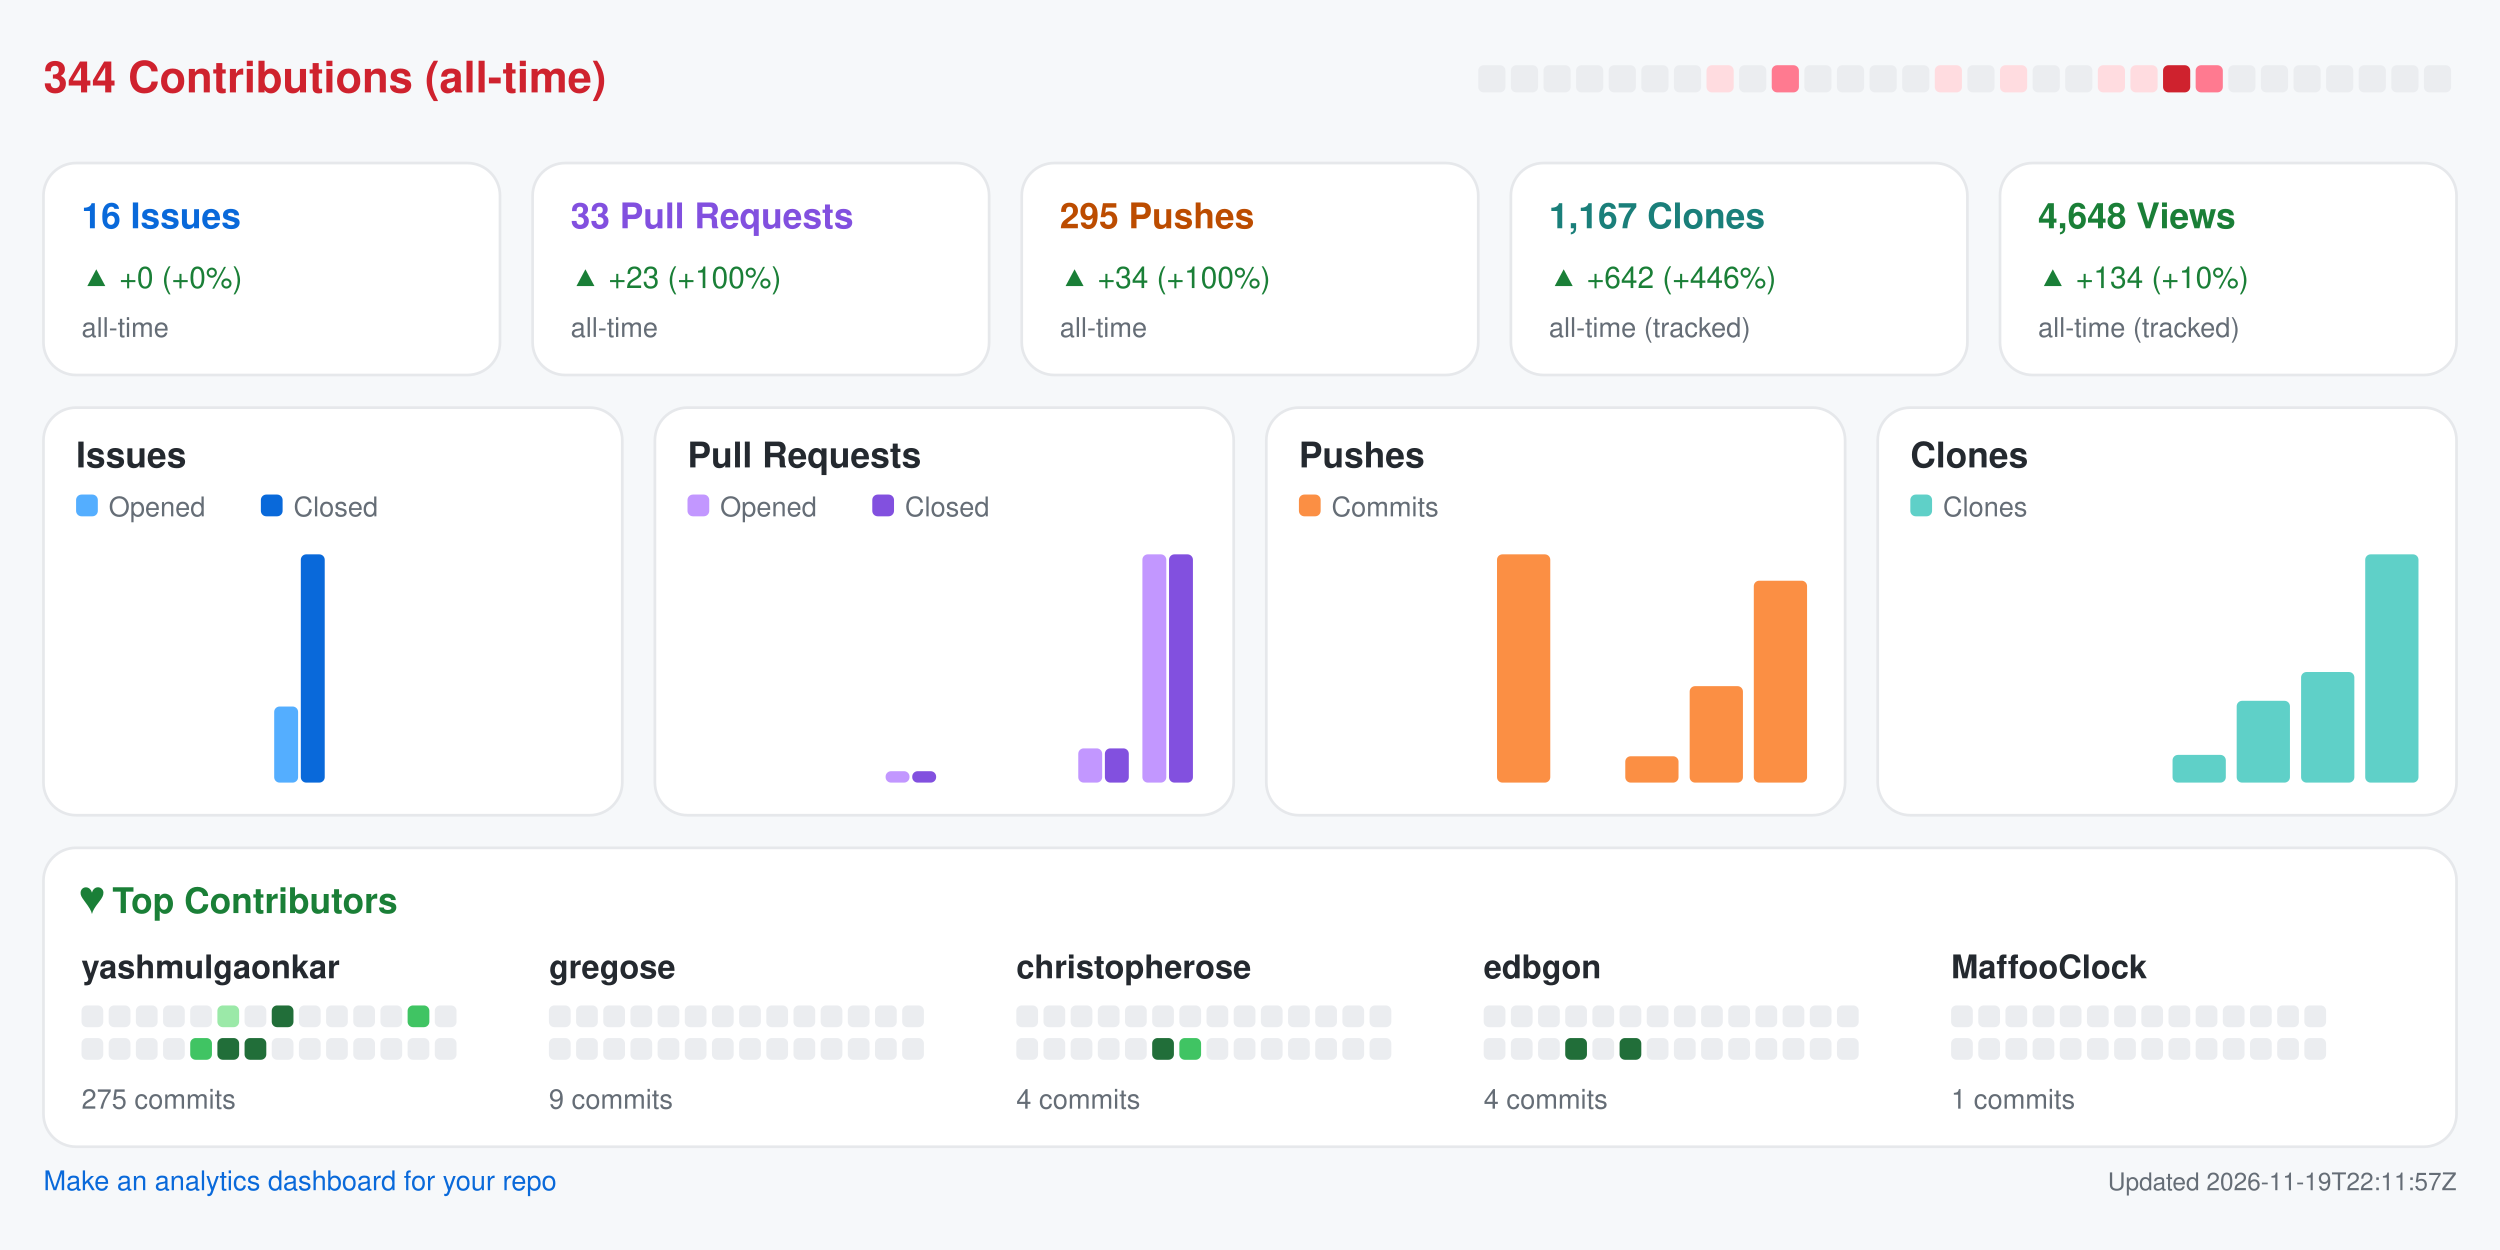
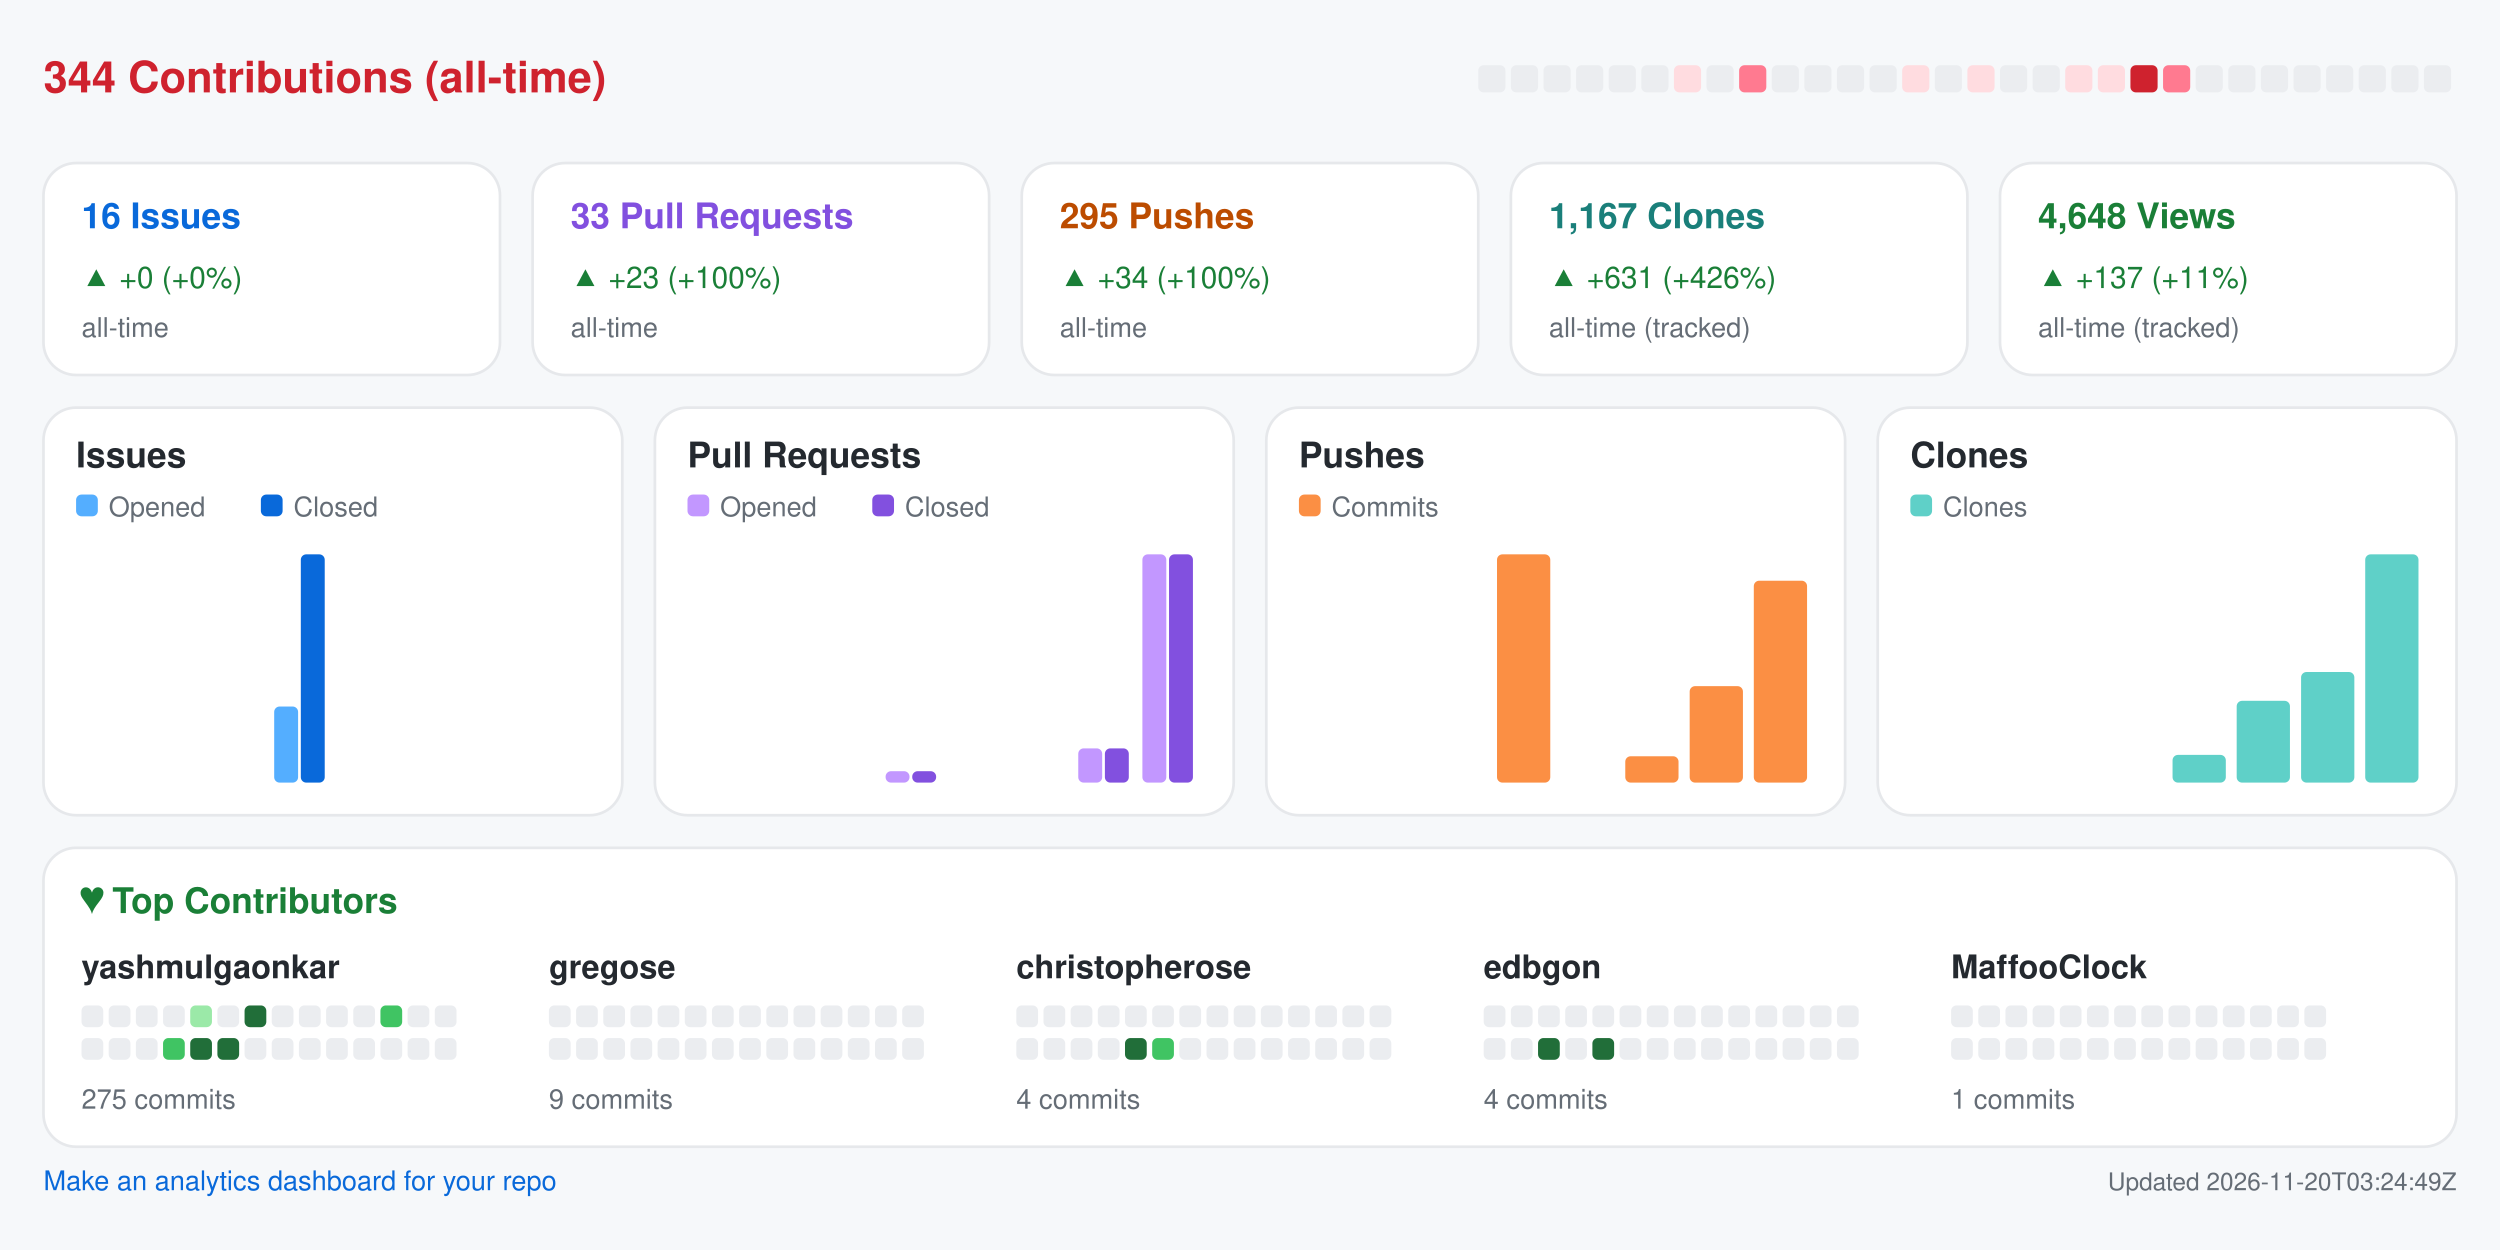
<svg xmlns="http://www.w3.org/2000/svg" width="920" height="460" viewBox="0 0 920 460" role="img" aria-label="Repository analytics for yashmulgaonkar/halo">
  <rect x="0.0" y="0.0" width="920.0" height="460.0" rx="0" fill="#f6f8fa" />
  <text x="16.0" y="34.0" fill="#cf222e" font-size="16" font-family="-apple-system,BlinkMacSystemFont,Segoe UI,Helvetica,Arial,sans-serif" font-weight="600" text-anchor="start">344 Contributions (all-time)</text>
  <rect x="544.0" y="24.0" width="10.0" height="10.0" rx="2" fill="#ebedf0" />
  <rect x="556.0" y="24.0" width="10.0" height="10.0" rx="2" fill="#ebedf0" />
  <rect x="568.0" y="24.0" width="10.0" height="10.0" rx="2" fill="#ebedf0" />
  <rect x="580.0" y="24.0" width="10.0" height="10.0" rx="2" fill="#ebedf0" />
  <rect x="592.0" y="24.0" width="10.0" height="10.0" rx="2" fill="#ebedf0" />
  <rect x="604.0" y="24.0" width="10.0" height="10.0" rx="2" fill="#ebedf0" />
-   <rect x="616.0" y="24.0" width="10.0" height="10.0" rx="2" fill="#ebedf0" />
-   <rect x="628.0" y="24.0" width="10.0" height="10.0" rx="2" fill="#ffdce0" />
-   <rect x="640.0" y="24.0" width="10.0" height="10.0" rx="2" fill="#ebedf0" />
-   <rect x="652.0" y="24.0" width="10.0" height="10.0" rx="2" fill="#ff7a90" />
+   <rect x="616.0" y="24.0" width="10.0" height="10.0" rx="2" fill="#ffdce0" />
+   <rect x="628.0" y="24.0" width="10.0" height="10.0" rx="2" fill="#ebedf0" />
+   <rect x="640.0" y="24.0" width="10.0" height="10.0" rx="2" fill="#ff7a90" />
+   <rect x="652.0" y="24.0" width="10.0" height="10.0" rx="2" fill="#ebedf0" />
  <rect x="664.0" y="24.0" width="10.0" height="10.0" rx="2" fill="#ebedf0" />
  <rect x="676.0" y="24.0" width="10.0" height="10.0" rx="2" fill="#ebedf0" />
  <rect x="688.0" y="24.0" width="10.0" height="10.0" rx="2" fill="#ebedf0" />
-   <rect x="700.0" y="24.0" width="10.0" height="10.0" rx="2" fill="#ebedf0" />
-   <rect x="712.0" y="24.0" width="10.0" height="10.0" rx="2" fill="#ffdce0" />
-   <rect x="724.0" y="24.0" width="10.0" height="10.0" rx="2" fill="#ebedf0" />
-   <rect x="736.0" y="24.0" width="10.0" height="10.0" rx="2" fill="#ffdce0" />
+   <rect x="700.0" y="24.0" width="10.0" height="10.0" rx="2" fill="#ffdce0" />
+   <rect x="712.0" y="24.0" width="10.0" height="10.0" rx="2" fill="#ebedf0" />
+   <rect x="724.0" y="24.0" width="10.0" height="10.0" rx="2" fill="#ffdce0" />
+   <rect x="736.0" y="24.0" width="10.0" height="10.0" rx="2" fill="#ebedf0" />
  <rect x="748.0" y="24.0" width="10.0" height="10.0" rx="2" fill="#ebedf0" />
-   <rect x="760.0" y="24.0" width="10.0" height="10.0" rx="2" fill="#ebedf0" />
+   <rect x="760.0" y="24.0" width="10.0" height="10.0" rx="2" fill="#ffdce0" />
  <rect x="772.0" y="24.0" width="10.0" height="10.0" rx="2" fill="#ffdce0" />
-   <rect x="784.0" y="24.0" width="10.0" height="10.0" rx="2" fill="#ffdce0" />
-   <rect x="796.0" y="24.0" width="10.0" height="10.0" rx="2" fill="#cf222e" />
-   <rect x="808.0" y="24.0" width="10.0" height="10.0" rx="2" fill="#ff7a90" />
+   <rect x="784.0" y="24.0" width="10.0" height="10.0" rx="2" fill="#cf222e" />
+   <rect x="796.0" y="24.0" width="10.0" height="10.0" rx="2" fill="#ff7a90" />
+   <rect x="808.0" y="24.0" width="10.0" height="10.0" rx="2" fill="#ebedf0" />
  <rect x="820.0" y="24.0" width="10.0" height="10.0" rx="2" fill="#ebedf0" />
  <rect x="832.0" y="24.0" width="10.0" height="10.0" rx="2" fill="#ebedf0" />
  <rect x="844.0" y="24.0" width="10.0" height="10.0" rx="2" fill="#ebedf0" />
  <rect x="856.0" y="24.0" width="10.0" height="10.0" rx="2" fill="#ebedf0" />
  <rect x="868.0" y="24.0" width="10.0" height="10.0" rx="2" fill="#ebedf0" />
  <rect x="880.0" y="24.0" width="10.0" height="10.0" rx="2" fill="#ebedf0" />
  <rect x="892.0" y="24.0" width="10.0" height="10.0" rx="2" fill="#ebedf0" />
  <rect x="16.0" y="60.0" width="168.0" height="78.0" rx="12" fill="#ffffff" stroke="#e6e8eb" />
  <text x="30.0" y="84.0" fill="#0969da" font-size="13" font-family="-apple-system,BlinkMacSystemFont,Segoe UI,Helvetica,Arial,sans-serif" font-weight="600" text-anchor="start">16 Issues</text>
  <text x="30.0" y="106.0" fill="#1a7f37" font-size="11" font-family="-apple-system,BlinkMacSystemFont,Segoe UI,Helvetica,Arial,sans-serif" font-weight="400" text-anchor="start">▲ +0 (+0%)</text>
  <text x="30.0" y="124.0" fill="#656d76" font-size="10" font-family="-apple-system,BlinkMacSystemFont,Segoe UI,Helvetica,Arial,sans-serif" font-weight="400" text-anchor="start">all-time</text>
  <rect x="196.0" y="60.0" width="168.0" height="78.0" rx="12" fill="#ffffff" stroke="#e6e8eb" />
  <text x="210.0" y="84.0" fill="#8250df" font-size="13" font-family="-apple-system,BlinkMacSystemFont,Segoe UI,Helvetica,Arial,sans-serif" font-weight="600" text-anchor="start">33 Pull Requests</text>
  <text x="210.0" y="106.0" fill="#1a7f37" font-size="11" font-family="-apple-system,BlinkMacSystemFont,Segoe UI,Helvetica,Arial,sans-serif" font-weight="400" text-anchor="start">▲ +23 (+100%)</text>
  <text x="210.0" y="124.0" fill="#656d76" font-size="10" font-family="-apple-system,BlinkMacSystemFont,Segoe UI,Helvetica,Arial,sans-serif" font-weight="400" text-anchor="start">all-time</text>
  <rect x="376.0" y="60.0" width="168.0" height="78.0" rx="12" fill="#ffffff" stroke="#e6e8eb" />
  <text x="390.0" y="84.0" fill="#bc4c00" font-size="13" font-family="-apple-system,BlinkMacSystemFont,Segoe UI,Helvetica,Arial,sans-serif" font-weight="600" text-anchor="start">295 Pushes</text>
  <text x="390.0" y="106.0" fill="#1a7f37" font-size="11" font-family="-apple-system,BlinkMacSystemFont,Segoe UI,Helvetica,Arial,sans-serif" font-weight="400" text-anchor="start">▲ +34 (+100%)</text>
  <text x="390.0" y="124.0" fill="#656d76" font-size="10" font-family="-apple-system,BlinkMacSystemFont,Segoe UI,Helvetica,Arial,sans-serif" font-weight="400" text-anchor="start">all-time</text>
  <rect x="556.0" y="60.0" width="168.0" height="78.0" rx="12" fill="#ffffff" stroke="#e6e8eb" />
  <text x="570.0" y="84.0" fill="#1a7f7a" font-size="13" font-family="-apple-system,BlinkMacSystemFont,Segoe UI,Helvetica,Arial,sans-serif" font-weight="600" text-anchor="start">1,167 Clones</text>
-   <text x="570.0" y="106.0" fill="#1a7f37" font-size="11" font-family="-apple-system,BlinkMacSystemFont,Segoe UI,Helvetica,Arial,sans-serif" font-weight="400" text-anchor="start">▲ +642 (+446%)</text>
+   <text x="570.0" y="106.0" fill="#1a7f37" font-size="11" font-family="-apple-system,BlinkMacSystemFont,Segoe UI,Helvetica,Arial,sans-serif" font-weight="400" text-anchor="start">▲ +631 (+426%)</text>
  <text x="570.0" y="124.0" fill="#656d76" font-size="10" font-family="-apple-system,BlinkMacSystemFont,Segoe UI,Helvetica,Arial,sans-serif" font-weight="400" text-anchor="start">all-time (tracked)</text>
  <rect x="736.0" y="60.0" width="168.0" height="78.0" rx="12" fill="#ffffff" stroke="#e6e8eb" />
  <text x="750.0" y="84.0" fill="#1a7f37" font-size="13" font-family="-apple-system,BlinkMacSystemFont,Segoe UI,Helvetica,Arial,sans-serif" font-weight="600" text-anchor="start">4,648 Views</text>
-   <text x="750.0" y="106.0" fill="#1a7f37" font-size="11" font-family="-apple-system,BlinkMacSystemFont,Segoe UI,Helvetica,Arial,sans-serif" font-weight="400" text-anchor="start">▲ +134 (+10%)</text>
+   <text x="750.0" y="106.0" fill="#1a7f37" font-size="11" font-family="-apple-system,BlinkMacSystemFont,Segoe UI,Helvetica,Arial,sans-serif" font-weight="400" text-anchor="start">▲ +137 (+11%)</text>
  <text x="750.0" y="124.0" fill="#656d76" font-size="10" font-family="-apple-system,BlinkMacSystemFont,Segoe UI,Helvetica,Arial,sans-serif" font-weight="400" text-anchor="start">all-time (tracked)</text>
  <rect x="16.0" y="150.0" width="213.0" height="150.0" rx="12" fill="#ffffff" stroke="#e6e8eb" />
  <text x="28.0" y="172.0" fill="#24292f" font-size="13" font-family="-apple-system,BlinkMacSystemFont,Segoe UI,Helvetica,Arial,sans-serif" font-weight="600" text-anchor="start">Issues</text>
  <rect x="28.0" y="182.0" width="8.0" height="8.0" rx="2" fill="#54aeff" />
  <text x="40.0" y="190.0" fill="#656d76" font-size="10" font-family="-apple-system,BlinkMacSystemFont,Segoe UI,Helvetica,Arial,sans-serif" font-weight="400" text-anchor="start">Opened</text>
  <rect x="96.0" y="182.0" width="8.0" height="8.0" rx="2" fill="#0969da" />
  <text x="108.0" y="190.0" fill="#656d76" font-size="10" font-family="-apple-system,BlinkMacSystemFont,Segoe UI,Helvetica,Arial,sans-serif" font-weight="400" text-anchor="start">Closed</text>
  <rect x="30.0" y="288.0" width="8.8" height="0.0" rx="2" fill="#54aeff" />
  <rect x="39.8" y="288.0" width="8.8" height="0.0" rx="2" fill="#0969da" />
  <rect x="53.6" y="288.0" width="8.8" height="0.0" rx="2" fill="#54aeff" />
  <rect x="63.4" y="288.0" width="8.8" height="0.0" rx="2" fill="#0969da" />
  <rect x="77.2" y="288.0" width="8.8" height="0.0" rx="2" fill="#54aeff" />
  <rect x="87.1" y="288.0" width="8.8" height="0.0" rx="2" fill="#0969da" />
  <rect x="100.9" y="260.0" width="8.8" height="28.0" rx="2" fill="#54aeff" />
  <rect x="110.7" y="204.0" width="8.8" height="84.0" rx="2" fill="#0969da" />
  <rect x="124.5" y="288.0" width="8.8" height="0.0" rx="2" fill="#54aeff" />
  <rect x="134.3" y="288.0" width="8.8" height="0.0" rx="2" fill="#0969da" />
  <rect x="148.1" y="288.0" width="8.8" height="0.0" rx="2" fill="#54aeff" />
  <rect x="157.9" y="288.0" width="8.8" height="0.0" rx="2" fill="#0969da" />
  <rect x="171.8" y="288.0" width="8.8" height="0.0" rx="2" fill="#54aeff" />
  <rect x="181.6" y="288.0" width="8.8" height="0.0" rx="2" fill="#0969da" />
  <rect x="195.4" y="288.0" width="8.8" height="0.0" rx="2" fill="#54aeff" />
  <rect x="205.2" y="288.0" width="8.8" height="0.0" rx="2" fill="#0969da" />
  <rect x="241.0" y="150.0" width="213.0" height="150.0" rx="12" fill="#ffffff" stroke="#e6e8eb" />
  <text x="253.0" y="172.0" fill="#24292f" font-size="13" font-family="-apple-system,BlinkMacSystemFont,Segoe UI,Helvetica,Arial,sans-serif" font-weight="600" text-anchor="start">Pull Requests</text>
  <rect x="253.0" y="182.0" width="8.0" height="8.0" rx="2" fill="#c297ff" />
  <text x="265.0" y="190.0" fill="#656d76" font-size="10" font-family="-apple-system,BlinkMacSystemFont,Segoe UI,Helvetica,Arial,sans-serif" font-weight="400" text-anchor="start">Opened</text>
  <rect x="321.0" y="182.0" width="8.0" height="8.0" rx="2" fill="#8250df" />
  <text x="333.0" y="190.0" fill="#656d76" font-size="10" font-family="-apple-system,BlinkMacSystemFont,Segoe UI,Helvetica,Arial,sans-serif" font-weight="400" text-anchor="start">Closed</text>
  <rect x="255.0" y="288.0" width="8.8" height="0.0" rx="2" fill="#c297ff" />
  <rect x="264.8" y="288.0" width="8.8" height="0.0" rx="2" fill="#8250df" />
  <rect x="278.6" y="288.0" width="8.8" height="0.0" rx="2" fill="#c297ff" />
  <rect x="288.4" y="288.0" width="8.8" height="0.0" rx="2" fill="#8250df" />
  <rect x="302.2" y="288.0" width="8.8" height="0.0" rx="2" fill="#c297ff" />
  <rect x="312.1" y="288.0" width="8.8" height="0.0" rx="2" fill="#8250df" />
  <rect x="325.9" y="283.8" width="8.8" height="4.2" rx="2" fill="#c297ff" />
  <rect x="335.7" y="283.8" width="8.8" height="4.2" rx="2" fill="#8250df" />
  <rect x="349.5" y="288.0" width="8.8" height="0.0" rx="2" fill="#c297ff" />
  <rect x="359.3" y="288.0" width="8.8" height="0.0" rx="2" fill="#8250df" />
  <rect x="373.1" y="288.0" width="8.8" height="0.0" rx="2" fill="#c297ff" />
  <rect x="382.9" y="288.0" width="8.8" height="0.0" rx="2" fill="#8250df" />
  <rect x="396.8" y="275.4" width="8.8" height="12.6" rx="2" fill="#c297ff" />
  <rect x="406.6" y="275.4" width="8.8" height="12.6" rx="2" fill="#8250df" />
  <rect x="420.4" y="204.0" width="8.8" height="84.0" rx="2" fill="#c297ff" />
  <rect x="430.2" y="204.0" width="8.8" height="84.0" rx="2" fill="#8250df" />
  <rect x="466.0" y="150.0" width="213.0" height="150.0" rx="12" fill="#ffffff" stroke="#e6e8eb" />
  <text x="478.0" y="172.0" fill="#24292f" font-size="13" font-family="-apple-system,BlinkMacSystemFont,Segoe UI,Helvetica,Arial,sans-serif" font-weight="600" text-anchor="start">Pushes</text>
  <rect x="478.0" y="182.0" width="8.0" height="8.0" rx="2" fill="#fb8f44" />
  <text x="490.0" y="190.0" fill="#656d76" font-size="10" font-family="-apple-system,BlinkMacSystemFont,Segoe UI,Helvetica,Arial,sans-serif" font-weight="400" text-anchor="start">Commits</text>
  <rect x="480.0" y="288.0" width="19.6" height="0.0" rx="2" fill="#fb8f44" />
  <rect x="503.6" y="288.0" width="19.6" height="0.0" rx="2" fill="#fb8f44" />
  <rect x="527.2" y="288.0" width="19.6" height="0.0" rx="2" fill="#fb8f44" />
  <rect x="550.9" y="204.0" width="19.6" height="84.0" rx="2" fill="#fb8f44" />
  <rect x="574.5" y="288.0" width="19.6" height="0.0" rx="2" fill="#fb8f44" />
  <rect x="598.1" y="278.3" width="19.6" height="9.7" rx="2" fill="#fb8f44" />
  <rect x="621.8" y="252.5" width="19.6" height="35.5" rx="2" fill="#fb8f44" />
  <rect x="645.4" y="213.7" width="19.6" height="74.3" rx="2" fill="#fb8f44" />
  <rect x="691.0" y="150.0" width="213.0" height="150.0" rx="12" fill="#ffffff" stroke="#e6e8eb" />
  <text x="703.0" y="172.0" fill="#24292f" font-size="13" font-family="-apple-system,BlinkMacSystemFont,Segoe UI,Helvetica,Arial,sans-serif" font-weight="600" text-anchor="start">Clones</text>
  <rect x="703.0" y="182.0" width="8.0" height="8.0" rx="2" fill="#5fd0c8" />
  <text x="715.0" y="190.0" fill="#656d76" font-size="10" font-family="-apple-system,BlinkMacSystemFont,Segoe UI,Helvetica,Arial,sans-serif" font-weight="400" text-anchor="start">Clones</text>
  <rect x="705.0" y="288.0" width="19.6" height="0.0" rx="2" fill="#5fd0c8" />
  <rect x="728.6" y="288.0" width="19.6" height="0.0" rx="2" fill="#5fd0c8" />
  <rect x="752.2" y="288.0" width="19.6" height="0.0" rx="2" fill="#5fd0c8" />
  <rect x="775.9" y="288.0" width="19.6" height="0.0" rx="2" fill="#5fd0c8" />
  <rect x="799.5" y="277.8" width="19.6" height="10.2" rx="2" fill="#5fd0c8" />
  <rect x="823.1" y="257.9" width="19.6" height="30.1" rx="2" fill="#5fd0c8" />
  <rect x="846.8" y="247.3" width="19.6" height="40.7" rx="2" fill="#5fd0c8" />
  <rect x="870.4" y="204.0" width="19.6" height="84.0" rx="2" fill="#5fd0c8" />
  <rect x="16.0" y="312.0" width="888.0" height="110.0" rx="12" fill="#ffffff" stroke="#e6e8eb" />
  <text x="30.0" y="336.0" fill="#1a7f37" font-size="13" font-family="-apple-system,BlinkMacSystemFont,Segoe UI,Helvetica,Arial,sans-serif" font-weight="600" text-anchor="start">♥  Top Contributors</text>
  <text x="30.0" y="360.0" fill="#24292f" font-size="12" font-family="-apple-system,BlinkMacSystemFont,Segoe UI,Helvetica,Arial,sans-serif" font-weight="600" text-anchor="start">yashmulgaonkar</text>
  <rect x="30.0" y="370.0" width="8.0" height="8.0" rx="2" fill="#ebedf0" />
  <rect x="40.0" y="370.0" width="8.0" height="8.0" rx="2" fill="#ebedf0" />
  <rect x="50.0" y="370.0" width="8.0" height="8.0" rx="2" fill="#ebedf0" />
  <rect x="60.0" y="370.0" width="8.0" height="8.0" rx="2" fill="#ebedf0" />
-   <rect x="70.0" y="370.0" width="8.0" height="8.0" rx="2" fill="#ebedf0" />
-   <rect x="80.0" y="370.0" width="8.0" height="8.0" rx="2" fill="#9be9a8" />
-   <rect x="90.0" y="370.0" width="8.0" height="8.0" rx="2" fill="#ebedf0" />
-   <rect x="100.0" y="370.0" width="8.0" height="8.0" rx="2" fill="#216e39" />
+   <rect x="70.0" y="370.0" width="8.0" height="8.0" rx="2" fill="#9be9a8" />
+   <rect x="80.0" y="370.0" width="8.0" height="8.0" rx="2" fill="#ebedf0" />
+   <rect x="90.0" y="370.0" width="8.0" height="8.0" rx="2" fill="#216e39" />
+   <rect x="100.0" y="370.0" width="8.0" height="8.0" rx="2" fill="#ebedf0" />
  <rect x="110.0" y="370.0" width="8.0" height="8.0" rx="2" fill="#ebedf0" />
  <rect x="120.0" y="370.0" width="8.0" height="8.0" rx="2" fill="#ebedf0" />
  <rect x="130.0" y="370.0" width="8.0" height="8.0" rx="2" fill="#ebedf0" />
-   <rect x="140.0" y="370.0" width="8.0" height="8.0" rx="2" fill="#ebedf0" />
-   <rect x="150.0" y="370.0" width="8.0" height="8.0" rx="2" fill="#40c463" />
+   <rect x="140.0" y="370.0" width="8.0" height="8.0" rx="2" fill="#40c463" />
+   <rect x="150.0" y="370.0" width="8.0" height="8.0" rx="2" fill="#ebedf0" />
  <rect x="160.0" y="370.0" width="8.0" height="8.0" rx="2" fill="#ebedf0" />
  <rect x="30.0" y="382.0" width="8.0" height="8.0" rx="2" fill="#ebedf0" />
  <rect x="40.0" y="382.0" width="8.0" height="8.0" rx="2" fill="#ebedf0" />
  <rect x="50.0" y="382.0" width="8.0" height="8.0" rx="2" fill="#ebedf0" />
-   <rect x="60.0" y="382.0" width="8.0" height="8.0" rx="2" fill="#ebedf0" />
-   <rect x="70.0" y="382.0" width="8.0" height="8.0" rx="2" fill="#40c463" />
+   <rect x="60.0" y="382.0" width="8.0" height="8.0" rx="2" fill="#40c463" />
+   <rect x="70.0" y="382.0" width="8.0" height="8.0" rx="2" fill="#216e39" />
  <rect x="80.0" y="382.0" width="8.0" height="8.0" rx="2" fill="#216e39" />
-   <rect x="90.0" y="382.0" width="8.0" height="8.0" rx="2" fill="#216e39" />
+   <rect x="90.0" y="382.0" width="8.0" height="8.0" rx="2" fill="#ebedf0" />
  <rect x="100.0" y="382.0" width="8.0" height="8.0" rx="2" fill="#ebedf0" />
  <rect x="110.0" y="382.0" width="8.0" height="8.0" rx="2" fill="#ebedf0" />
  <rect x="120.0" y="382.0" width="8.0" height="8.0" rx="2" fill="#ebedf0" />
  <rect x="130.0" y="382.0" width="8.0" height="8.0" rx="2" fill="#ebedf0" />
  <rect x="140.0" y="382.0" width="8.0" height="8.0" rx="2" fill="#ebedf0" />
  <rect x="150.0" y="382.0" width="8.0" height="8.0" rx="2" fill="#ebedf0" />
  <rect x="160.0" y="382.0" width="8.0" height="8.0" rx="2" fill="#ebedf0" />
  <text x="30.0" y="408.0" fill="#656d76" font-size="10" font-family="-apple-system,BlinkMacSystemFont,Segoe UI,Helvetica,Arial,sans-serif" font-weight="400" text-anchor="start">275 commits</text>
  <text x="202.0" y="360.0" fill="#24292f" font-size="12" font-family="-apple-system,BlinkMacSystemFont,Segoe UI,Helvetica,Arial,sans-serif" font-weight="600" text-anchor="start">gregose</text>
  <rect x="202.0" y="370.0" width="8.0" height="8.0" rx="2" fill="#ebedf0" />
  <rect x="212.0" y="370.0" width="8.0" height="8.0" rx="2" fill="#ebedf0" />
  <rect x="222.0" y="370.0" width="8.0" height="8.0" rx="2" fill="#ebedf0" />
  <rect x="232.0" y="370.0" width="8.0" height="8.0" rx="2" fill="#ebedf0" />
  <rect x="242.0" y="370.0" width="8.0" height="8.0" rx="2" fill="#ebedf0" />
  <rect x="252.0" y="370.0" width="8.0" height="8.0" rx="2" fill="#ebedf0" />
  <rect x="262.0" y="370.0" width="8.0" height="8.0" rx="2" fill="#ebedf0" />
  <rect x="272.0" y="370.0" width="8.0" height="8.0" rx="2" fill="#ebedf0" />
  <rect x="282.0" y="370.0" width="8.0" height="8.0" rx="2" fill="#ebedf0" />
  <rect x="292.0" y="370.0" width="8.0" height="8.0" rx="2" fill="#ebedf0" />
  <rect x="302.0" y="370.0" width="8.0" height="8.0" rx="2" fill="#ebedf0" />
  <rect x="312.0" y="370.0" width="8.0" height="8.0" rx="2" fill="#ebedf0" />
  <rect x="322.0" y="370.0" width="8.0" height="8.0" rx="2" fill="#ebedf0" />
  <rect x="332.0" y="370.0" width="8.0" height="8.0" rx="2" fill="#ebedf0" />
  <rect x="202.0" y="382.0" width="8.0" height="8.0" rx="2" fill="#ebedf0" />
  <rect x="212.0" y="382.0" width="8.0" height="8.0" rx="2" fill="#ebedf0" />
  <rect x="222.0" y="382.0" width="8.0" height="8.0" rx="2" fill="#ebedf0" />
  <rect x="232.0" y="382.0" width="8.0" height="8.0" rx="2" fill="#ebedf0" />
  <rect x="242.0" y="382.0" width="8.0" height="8.0" rx="2" fill="#ebedf0" />
  <rect x="252.0" y="382.0" width="8.0" height="8.0" rx="2" fill="#ebedf0" />
  <rect x="262.0" y="382.0" width="8.0" height="8.0" rx="2" fill="#ebedf0" />
  <rect x="272.0" y="382.0" width="8.0" height="8.0" rx="2" fill="#ebedf0" />
  <rect x="282.0" y="382.0" width="8.0" height="8.0" rx="2" fill="#ebedf0" />
  <rect x="292.0" y="382.0" width="8.0" height="8.0" rx="2" fill="#ebedf0" />
  <rect x="302.0" y="382.0" width="8.0" height="8.0" rx="2" fill="#ebedf0" />
  <rect x="312.0" y="382.0" width="8.0" height="8.0" rx="2" fill="#ebedf0" />
  <rect x="322.0" y="382.0" width="8.0" height="8.0" rx="2" fill="#ebedf0" />
  <rect x="332.0" y="382.0" width="8.0" height="8.0" rx="2" fill="#ebedf0" />
  <text x="202.0" y="408.0" fill="#656d76" font-size="10" font-family="-apple-system,BlinkMacSystemFont,Segoe UI,Helvetica,Arial,sans-serif" font-weight="400" text-anchor="start">9 commits</text>
  <text x="374.0" y="360.0" fill="#24292f" font-size="12" font-family="-apple-system,BlinkMacSystemFont,Segoe UI,Helvetica,Arial,sans-serif" font-weight="600" text-anchor="start">christopherose</text>
  <rect x="374.0" y="370.0" width="8.0" height="8.0" rx="2" fill="#ebedf0" />
  <rect x="384.0" y="370.0" width="8.0" height="8.0" rx="2" fill="#ebedf0" />
  <rect x="394.0" y="370.0" width="8.0" height="8.0" rx="2" fill="#ebedf0" />
  <rect x="404.0" y="370.0" width="8.0" height="8.0" rx="2" fill="#ebedf0" />
  <rect x="414.0" y="370.0" width="8.0" height="8.0" rx="2" fill="#ebedf0" />
  <rect x="424.0" y="370.0" width="8.0" height="8.0" rx="2" fill="#ebedf0" />
  <rect x="434.0" y="370.0" width="8.0" height="8.0" rx="2" fill="#ebedf0" />
  <rect x="444.0" y="370.0" width="8.0" height="8.0" rx="2" fill="#ebedf0" />
  <rect x="454.0" y="370.0" width="8.0" height="8.0" rx="2" fill="#ebedf0" />
  <rect x="464.0" y="370.0" width="8.0" height="8.0" rx="2" fill="#ebedf0" />
  <rect x="474.0" y="370.0" width="8.0" height="8.0" rx="2" fill="#ebedf0" />
  <rect x="484.0" y="370.0" width="8.0" height="8.0" rx="2" fill="#ebedf0" />
  <rect x="494.0" y="370.0" width="8.0" height="8.0" rx="2" fill="#ebedf0" />
  <rect x="504.0" y="370.0" width="8.0" height="8.0" rx="2" fill="#ebedf0" />
  <rect x="374.0" y="382.0" width="8.0" height="8.0" rx="2" fill="#ebedf0" />
  <rect x="384.0" y="382.0" width="8.0" height="8.0" rx="2" fill="#ebedf0" />
  <rect x="394.0" y="382.0" width="8.0" height="8.0" rx="2" fill="#ebedf0" />
  <rect x="404.0" y="382.0" width="8.0" height="8.0" rx="2" fill="#ebedf0" />
-   <rect x="414.0" y="382.0" width="8.0" height="8.0" rx="2" fill="#ebedf0" />
-   <rect x="424.0" y="382.0" width="8.0" height="8.0" rx="2" fill="#216e39" />
-   <rect x="434.0" y="382.0" width="8.0" height="8.0" rx="2" fill="#40c463" />
+   <rect x="414.0" y="382.0" width="8.0" height="8.0" rx="2" fill="#216e39" />
+   <rect x="424.0" y="382.0" width="8.0" height="8.0" rx="2" fill="#40c463" />
+   <rect x="434.0" y="382.0" width="8.0" height="8.0" rx="2" fill="#ebedf0" />
  <rect x="444.0" y="382.0" width="8.0" height="8.0" rx="2" fill="#ebedf0" />
  <rect x="454.0" y="382.0" width="8.0" height="8.0" rx="2" fill="#ebedf0" />
  <rect x="464.0" y="382.0" width="8.0" height="8.0" rx="2" fill="#ebedf0" />
  <rect x="474.0" y="382.0" width="8.0" height="8.0" rx="2" fill="#ebedf0" />
  <rect x="484.0" y="382.0" width="8.0" height="8.0" rx="2" fill="#ebedf0" />
  <rect x="494.0" y="382.0" width="8.0" height="8.0" rx="2" fill="#ebedf0" />
  <rect x="504.0" y="382.0" width="8.0" height="8.0" rx="2" fill="#ebedf0" />
  <text x="374.0" y="408.0" fill="#656d76" font-size="10" font-family="-apple-system,BlinkMacSystemFont,Segoe UI,Helvetica,Arial,sans-serif" font-weight="400" text-anchor="start">4 commits</text>
  <text x="546.0" y="360.0" fill="#24292f" font-size="12" font-family="-apple-system,BlinkMacSystemFont,Segoe UI,Helvetica,Arial,sans-serif" font-weight="600" text-anchor="start">edbgon</text>
  <rect x="546.0" y="370.0" width="8.0" height="8.0" rx="2" fill="#ebedf0" />
  <rect x="556.0" y="370.0" width="8.0" height="8.0" rx="2" fill="#ebedf0" />
  <rect x="566.0" y="370.0" width="8.0" height="8.0" rx="2" fill="#ebedf0" />
  <rect x="576.0" y="370.0" width="8.0" height="8.0" rx="2" fill="#ebedf0" />
  <rect x="586.0" y="370.0" width="8.0" height="8.0" rx="2" fill="#ebedf0" />
  <rect x="596.0" y="370.0" width="8.0" height="8.0" rx="2" fill="#ebedf0" />
  <rect x="606.0" y="370.0" width="8.0" height="8.0" rx="2" fill="#ebedf0" />
  <rect x="616.0" y="370.0" width="8.0" height="8.0" rx="2" fill="#ebedf0" />
  <rect x="626.0" y="370.0" width="8.0" height="8.0" rx="2" fill="#ebedf0" />
  <rect x="636.0" y="370.0" width="8.0" height="8.0" rx="2" fill="#ebedf0" />
  <rect x="646.0" y="370.0" width="8.0" height="8.0" rx="2" fill="#ebedf0" />
  <rect x="656.0" y="370.0" width="8.0" height="8.0" rx="2" fill="#ebedf0" />
  <rect x="666.0" y="370.0" width="8.0" height="8.0" rx="2" fill="#ebedf0" />
  <rect x="676.0" y="370.0" width="8.0" height="8.0" rx="2" fill="#ebedf0" />
  <rect x="546.0" y="382.0" width="8.0" height="8.0" rx="2" fill="#ebedf0" />
  <rect x="556.0" y="382.0" width="8.0" height="8.0" rx="2" fill="#ebedf0" />
-   <rect x="566.0" y="382.0" width="8.0" height="8.0" rx="2" fill="#ebedf0" />
-   <rect x="576.0" y="382.0" width="8.0" height="8.0" rx="2" fill="#216e39" />
-   <rect x="586.0" y="382.0" width="8.0" height="8.0" rx="2" fill="#ebedf0" />
-   <rect x="596.0" y="382.0" width="8.0" height="8.0" rx="2" fill="#216e39" />
+   <rect x="566.0" y="382.0" width="8.0" height="8.0" rx="2" fill="#216e39" />
+   <rect x="576.0" y="382.0" width="8.0" height="8.0" rx="2" fill="#ebedf0" />
+   <rect x="586.0" y="382.0" width="8.0" height="8.0" rx="2" fill="#216e39" />
+   <rect x="596.0" y="382.0" width="8.0" height="8.0" rx="2" fill="#ebedf0" />
  <rect x="606.0" y="382.0" width="8.0" height="8.0" rx="2" fill="#ebedf0" />
  <rect x="616.0" y="382.0" width="8.0" height="8.0" rx="2" fill="#ebedf0" />
  <rect x="626.0" y="382.0" width="8.0" height="8.0" rx="2" fill="#ebedf0" />
  <rect x="636.0" y="382.0" width="8.0" height="8.0" rx="2" fill="#ebedf0" />
  <rect x="646.0" y="382.0" width="8.0" height="8.0" rx="2" fill="#ebedf0" />
  <rect x="656.0" y="382.0" width="8.0" height="8.0" rx="2" fill="#ebedf0" />
  <rect x="666.0" y="382.0" width="8.0" height="8.0" rx="2" fill="#ebedf0" />
  <rect x="676.0" y="382.0" width="8.0" height="8.0" rx="2" fill="#ebedf0" />
  <text x="546.0" y="408.0" fill="#656d76" font-size="10" font-family="-apple-system,BlinkMacSystemFont,Segoe UI,Helvetica,Arial,sans-serif" font-weight="400" text-anchor="start">4 commits</text>
  <text x="718.0" y="360.0" fill="#24292f" font-size="12" font-family="-apple-system,BlinkMacSystemFont,Segoe UI,Helvetica,Arial,sans-serif" font-weight="600" text-anchor="start">MaffooClock</text>
  <rect x="718.0" y="370.0" width="8.0" height="8.0" rx="2" fill="#ebedf0" />
  <rect x="728.0" y="370.0" width="8.0" height="8.0" rx="2" fill="#ebedf0" />
  <rect x="738.0" y="370.0" width="8.0" height="8.0" rx="2" fill="#ebedf0" />
  <rect x="748.0" y="370.0" width="8.0" height="8.0" rx="2" fill="#ebedf0" />
  <rect x="758.0" y="370.0" width="8.0" height="8.0" rx="2" fill="#ebedf0" />
  <rect x="768.0" y="370.0" width="8.0" height="8.0" rx="2" fill="#ebedf0" />
  <rect x="778.0" y="370.0" width="8.0" height="8.0" rx="2" fill="#ebedf0" />
  <rect x="788.0" y="370.0" width="8.0" height="8.0" rx="2" fill="#ebedf0" />
  <rect x="798.0" y="370.0" width="8.0" height="8.0" rx="2" fill="#ebedf0" />
  <rect x="808.0" y="370.0" width="8.0" height="8.0" rx="2" fill="#ebedf0" />
  <rect x="818.0" y="370.0" width="8.0" height="8.0" rx="2" fill="#ebedf0" />
  <rect x="828.0" y="370.0" width="8.0" height="8.0" rx="2" fill="#ebedf0" />
  <rect x="838.0" y="370.0" width="8.0" height="8.0" rx="2" fill="#ebedf0" />
  <rect x="848.0" y="370.0" width="8.0" height="8.0" rx="2" fill="#ebedf0" />
  <rect x="718.0" y="382.0" width="8.0" height="8.0" rx="2" fill="#ebedf0" />
  <rect x="728.0" y="382.0" width="8.0" height="8.0" rx="2" fill="#ebedf0" />
  <rect x="738.0" y="382.0" width="8.0" height="8.0" rx="2" fill="#ebedf0" />
  <rect x="748.0" y="382.0" width="8.0" height="8.0" rx="2" fill="#ebedf0" />
  <rect x="758.0" y="382.0" width="8.0" height="8.0" rx="2" fill="#ebedf0" />
  <rect x="768.0" y="382.0" width="8.0" height="8.0" rx="2" fill="#ebedf0" />
  <rect x="778.0" y="382.0" width="8.0" height="8.0" rx="2" fill="#ebedf0" />
  <rect x="788.0" y="382.0" width="8.0" height="8.0" rx="2" fill="#ebedf0" />
  <rect x="798.0" y="382.0" width="8.0" height="8.0" rx="2" fill="#ebedf0" />
  <rect x="808.0" y="382.0" width="8.0" height="8.0" rx="2" fill="#ebedf0" />
  <rect x="818.0" y="382.0" width="8.0" height="8.0" rx="2" fill="#ebedf0" />
  <rect x="828.0" y="382.0" width="8.0" height="8.0" rx="2" fill="#ebedf0" />
  <rect x="838.0" y="382.0" width="8.0" height="8.0" rx="2" fill="#ebedf0" />
  <rect x="848.0" y="382.0" width="8.0" height="8.0" rx="2" fill="#ebedf0" />
  <text x="718.0" y="408.0" fill="#656d76" font-size="10" font-family="-apple-system,BlinkMacSystemFont,Segoe UI,Helvetica,Arial,sans-serif" font-weight="400" text-anchor="start">1 commits</text>
  <a href="https://github.com/yashmulgaonkar/repo-analytics" target="_blank" rel="noopener noreferrer">
    <text x="16.0" y="438.0" fill="#0969da" font-size="10" font-family="-apple-system,BlinkMacSystemFont,Segoe UI,Helvetica,Arial,sans-serif" font-weight="400" text-anchor="start">Make an analytics dashboard for your repo</text>
  </a>
-   <text x="904.0" y="438.0" fill="#656d76" font-size="9" font-family="-apple-system,BlinkMacSystemFont,Segoe UI,Helvetica,Arial,sans-serif" font-weight="400" text-anchor="end">Updated 2026-11-19T22:11:57Z</text>
+   <text x="904.0" y="438.0" fill="#656d76" font-size="9" font-family="-apple-system,BlinkMacSystemFont,Segoe UI,Helvetica,Arial,sans-serif" font-weight="400" text-anchor="end">Updated 2026-11-20T03:24:49Z</text>
</svg>
